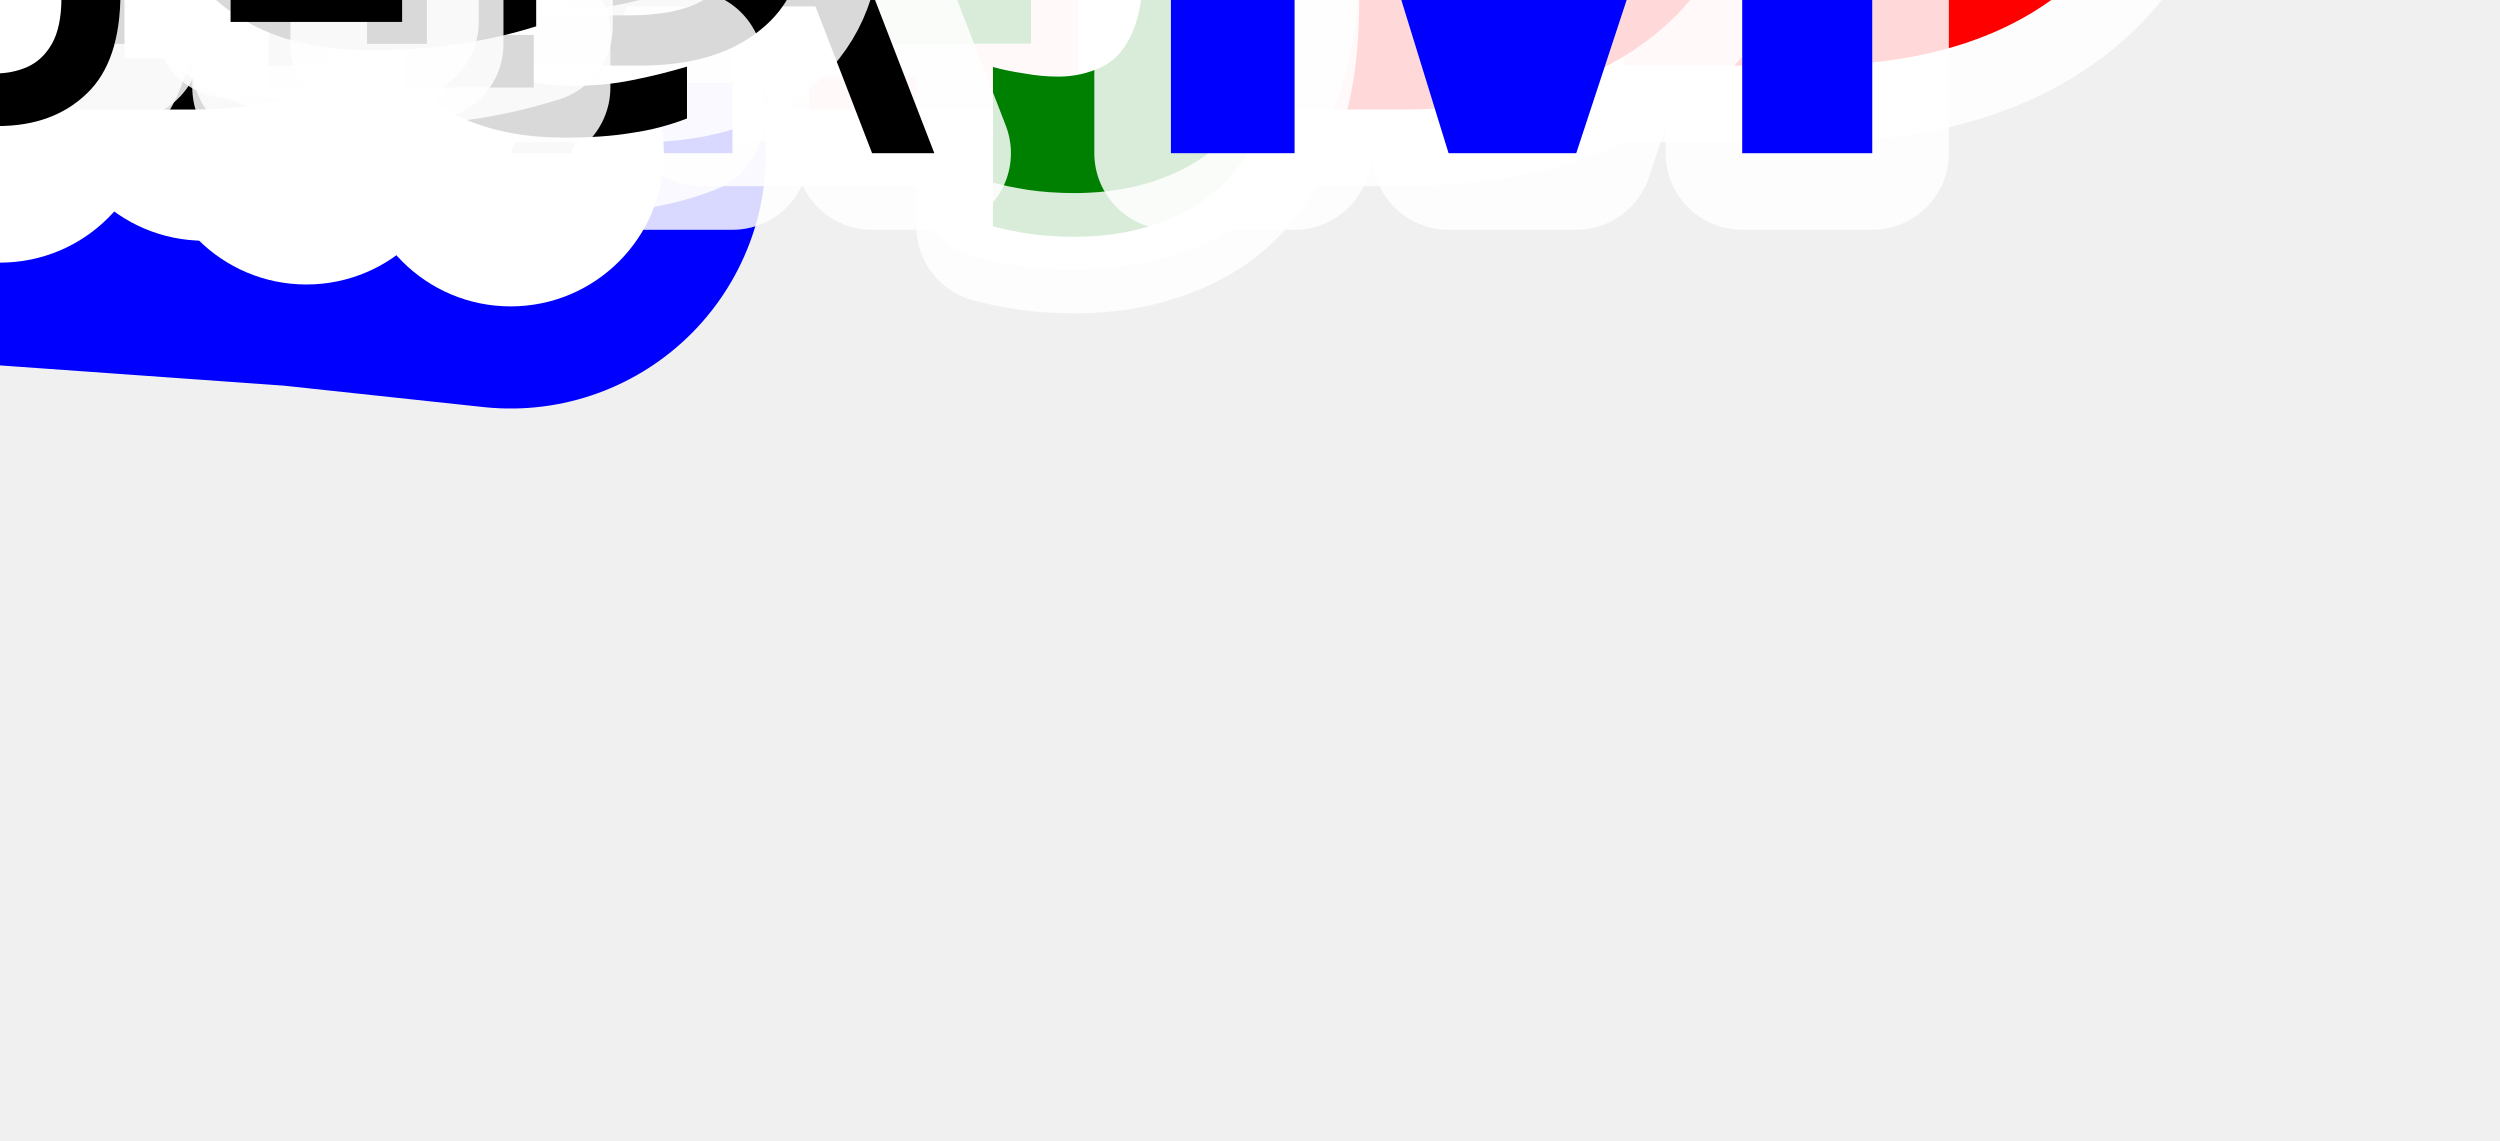
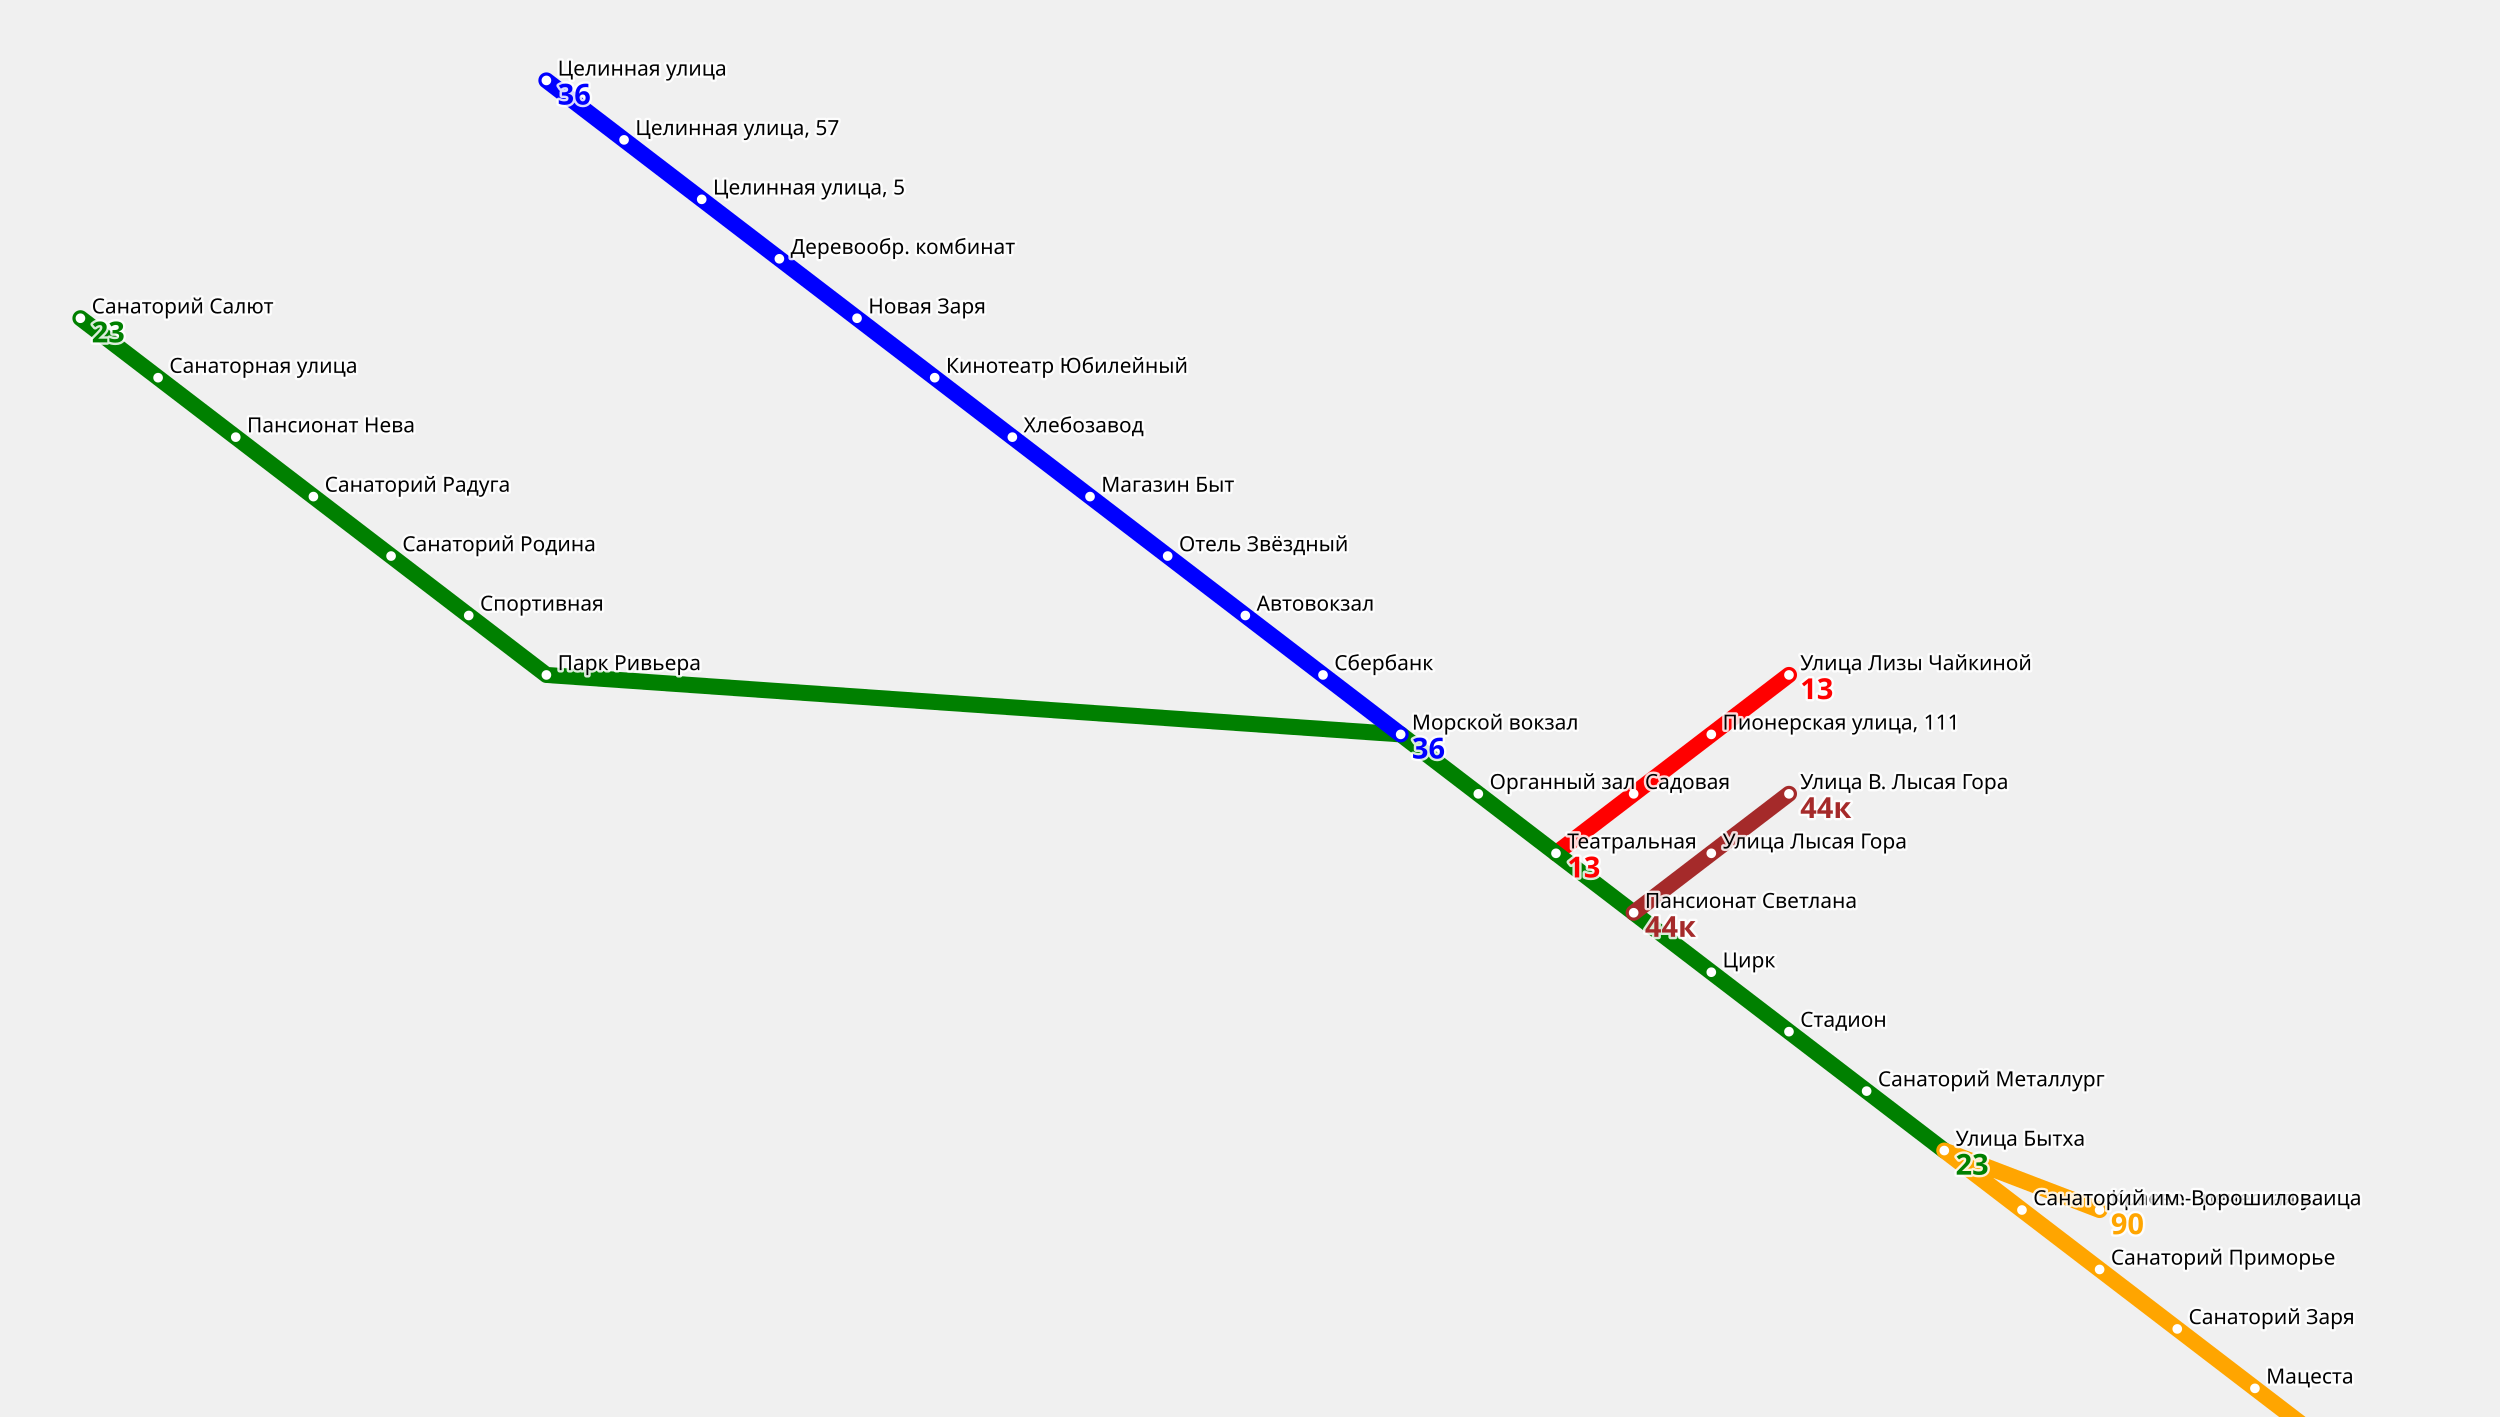
<svg xmlns="http://www.w3.org/2000/svg" version="1.1">
-   <polyline fill="none" stroke="red" stroke-width="10" stroke-linecap="round" stroke-linejoin="round" points="8,1.286 4,1.714 0,2.143 4,1.714 8,1.286 " />
-   <polyline fill="none" stroke="green" stroke-width="10" stroke-linecap="round" stroke-linejoin="round" points="0,0.857 4,0.429 0,0 4,0.429 0,0.857 " />
-   <polyline fill="none" stroke="blue" stroke-width="10" stroke-linecap="round" stroke-linejoin="round" points="10,3 8,1.286 6,2.571 0,2.143 2,0.857 4,0.429 0,0.857 2,0.857 4,1.286 0,0 4,1.286 2,0.857 4,1.714 6,2.571 10,3 " />
-   <text fill="rgba(255,255,255,0.85)" stroke="rgba(255,255,255,0.85)" stroke-width="3" stroke-linecap="round" stroke-linejoin="round" x="8" y="1.286" dx="0" dy="0" font-size="18" font-family="Verdana" font-weight="bold">BED</text>
-   <text fill="red" stroke="none" stroke-width="1" x="8" y="1.286" dx="0" dy="0" font-size="18" font-family="Verdana" font-weight="bold">BED</text>
-   <text fill="rgba(255,255,255,0.85)" stroke="rgba(255,255,255,0.85)" stroke-width="3" stroke-linecap="round" stroke-linejoin="round" x="0" y="2.143" dx="0" dy="0" font-size="18" font-family="Verdana" font-weight="bold">BED</text>
-   <text fill="red" stroke="none" stroke-width="1" x="0" y="2.143" dx="0" dy="0" font-size="18" font-family="Verdana" font-weight="bold">BED</text>
-   <text fill="rgba(255,255,255,0.85)" stroke="rgba(255,255,255,0.85)" stroke-width="3" stroke-linecap="round" stroke-linejoin="round" x="0" y="0.857" dx="0" dy="0" font-size="18" font-family="Verdana" font-weight="bold">HIJ</text>
-   <text fill="green" stroke="none" stroke-width="1" x="0" y="0.857" dx="0" dy="0" font-size="18" font-family="Verdana" font-weight="bold">HIJ</text>
-   <text fill="rgba(255,255,255,0.85)" stroke="rgba(255,255,255,0.85)" stroke-width="3" stroke-linecap="round" stroke-linejoin="round" x="0" y="0" dx="0" dy="0" font-size="18" font-family="Verdana" font-weight="bold">HIJ</text>
-   <text fill="green" stroke="none" stroke-width="1" x="0" y="0" dx="0" dy="0" font-size="18" font-family="Verdana" font-weight="bold">HIJ</text>
-   <text fill="rgba(255,255,255,0.85)" stroke="rgba(255,255,255,0.85)" stroke-width="3" stroke-linecap="round" stroke-linejoin="round" x="10" y="3" dx="0" dy="0" font-size="18" font-family="Verdana" font-weight="bold">PM</text>
-   <text fill="blue" stroke="none" stroke-width="1" x="10" y="3" dx="0" dy="0" font-size="18" font-family="Verdana" font-weight="bold">PM</text>
-   <circle fill="white" stroke="none" stroke-width="1" cx="10" cy="3" r="3" />
-   <circle fill="white" stroke="none" stroke-width="1" cx="8" cy="1.286" r="3" />
-   <circle fill="white" stroke="none" stroke-width="1" cx="6" cy="2.571" r="3" />
-   <circle fill="white" stroke="none" stroke-width="1" cx="0" cy="2.143" r="3" />
-   <circle fill="white" stroke="none" stroke-width="1" cx="4" cy="1.714" r="3" />
-   <circle fill="white" stroke="none" stroke-width="1" cx="4" cy="1.286" r="3" />
-   <circle fill="white" stroke="none" stroke-width="1" cx="2" cy="0.857" r="3" />
-   <circle fill="white" stroke="none" stroke-width="1" cx="0" cy="0.857" r="3" />
-   <circle fill="white" stroke="none" stroke-width="1" cx="4" cy="0.429" r="3" />
-   <circle fill="white" stroke="none" stroke-width="1" cx="0" cy="0" r="3" />
-   <text fill="rgba(255,255,255,0.85)" stroke="rgba(255,255,255,0.85)" stroke-width="3" stroke-linecap="round" stroke-linejoin="round" x="10" y="3" dx="0" dy="0" font-size="13" font-family="Verdana">A</text>
-   <text fill="black" stroke="none" stroke-width="1" x="10" y="3" dx="0" dy="0" font-size="13" font-family="Verdana">A</text>
-   <text fill="rgba(255,255,255,0.85)" stroke="rgba(255,255,255,0.85)" stroke-width="3" stroke-linecap="round" stroke-linejoin="round" x="8" y="1.286" dx="0" dy="0" font-size="13" font-family="Verdana">B</text>
-   <text fill="black" stroke="none" stroke-width="1" x="8" y="1.286" dx="0" dy="0" font-size="13" font-family="Verdana">B</text>
-   <text fill="rgba(255,255,255,0.85)" stroke="rgba(255,255,255,0.85)" stroke-width="3" stroke-linecap="round" stroke-linejoin="round" x="6" y="2.571" dx="0" dy="0" font-size="13" font-family="Verdana">C</text>
-   <text fill="black" stroke="none" stroke-width="1" x="6" y="2.571" dx="0" dy="0" font-size="13" font-family="Verdana">C</text>
-   <text fill="rgba(255,255,255,0.85)" stroke="rgba(255,255,255,0.85)" stroke-width="3" stroke-linecap="round" stroke-linejoin="round" x="0" y="2.143" dx="0" dy="0" font-size="13" font-family="Verdana">D</text>
-   <text fill="black" stroke="none" stroke-width="1" x="0" y="2.143" dx="0" dy="0" font-size="13" font-family="Verdana">D</text>
-   <text fill="rgba(255,255,255,0.85)" stroke="rgba(255,255,255,0.85)" stroke-width="3" stroke-linecap="round" stroke-linejoin="round" x="4" y="1.714" dx="0" dy="0" font-size="13" font-family="Verdana">E</text>
-   <text fill="black" stroke="none" stroke-width="1" x="4" y="1.714" dx="0" dy="0" font-size="13" font-family="Verdana">E</text>
-   <text fill="rgba(255,255,255,0.85)" stroke="rgba(255,255,255,0.85)" stroke-width="3" stroke-linecap="round" stroke-linejoin="round" x="4" y="1.286" dx="0" dy="0" font-size="13" font-family="Verdana">F</text>
-   <text fill="black" stroke="none" stroke-width="1" x="4" y="1.286" dx="0" dy="0" font-size="13" font-family="Verdana">F</text>
-   <text fill="rgba(255,255,255,0.85)" stroke="rgba(255,255,255,0.85)" stroke-width="3" stroke-linecap="round" stroke-linejoin="round" x="2" y="0.857" dx="0" dy="0" font-size="13" font-family="Verdana">G</text>
-   <text fill="black" stroke="none" stroke-width="1" x="2" y="0.857" dx="0" dy="0" font-size="13" font-family="Verdana">G</text>
-   <text fill="rgba(255,255,255,0.85)" stroke="rgba(255,255,255,0.85)" stroke-width="3" stroke-linecap="round" stroke-linejoin="round" x="0" y="0.857" dx="0" dy="0" font-size="13" font-family="Verdana">H</text>
-   <text fill="black" stroke="none" stroke-width="1" x="0" y="0.857" dx="0" dy="0" font-size="13" font-family="Verdana">H</text>
-   <text fill="rgba(255,255,255,0.85)" stroke="rgba(255,255,255,0.85)" stroke-width="3" stroke-linecap="round" stroke-linejoin="round" x="4" y="0.429" dx="0" dy="0" font-size="13" font-family="Verdana">I</text>
-   <text fill="black" stroke="none" stroke-width="1" x="4" y="0.429" dx="0" dy="0" font-size="13" font-family="Verdana">I</text>
-   <text fill="rgba(255,255,255,0.85)" stroke="rgba(255,255,255,0.85)" stroke-width="3" stroke-linecap="round" stroke-linejoin="round" x="0" y="0" dx="0" dy="0" font-size="13" font-family="Verdana">J</text>
-   <text fill="black" stroke="none" stroke-width="1" x="0" y="0" dx="0" dy="0" font-size="13" font-family="Verdana">J</text>
+   <polyline fill="none" stroke="red" stroke-width="10" stroke-linecap="round" stroke-linejoin="round" points="1112.07,419.565 1063.79,456.522 1015.52,493.478 967.241,530.435 1015.52,493.478 1063.79,456.522 1112.07,419.565 " />
+   <polyline fill="none" stroke="green" stroke-width="10" stroke-linecap="round" stroke-linejoin="round" points="50,197.826 98.276,234.783 146.552,271.739 194.828,308.696 243.103,345.652 291.379,382.609 339.655,419.565 870.69,456.522 918.966,493.478 967.241,530.435 1015.52,567.391 1063.79,604.348 1112.07,641.304 1160.34,678.261 1208.62,715.217 1160.34,678.261 1112.07,641.304 1063.79,604.348 1015.52,567.391 967.241,530.435 918.966,493.478 870.69,456.522 339.655,419.565 291.379,382.609 243.103,345.652 194.828,308.696 146.552,271.739 98.276,234.783 50,197.826 " />
+   <polyline fill="none" stroke="blue" stroke-width="10" stroke-linecap="round" stroke-linejoin="round" points="870.69,456.522 822.414,419.565 774.138,382.609 725.862,345.652 677.586,308.696 629.31,271.739 581.034,234.783 532.759,197.826 484.483,160.87 436.207,123.913 387.931,86.957 339.655,50 387.931,86.957 436.207,123.913 484.483,160.87 532.759,197.826 581.034,234.783 629.31,271.739 677.586,308.696 725.862,345.652 774.138,382.609 822.414,419.565 870.69,456.522 " />
+   <polyline fill="none" stroke="brown" stroke-width="10" stroke-linecap="round" stroke-linejoin="round" points="1015.52,567.391 1063.79,530.435 1112.07,493.478 1063.79,530.435 1015.52,567.391 " />
+   <polyline fill="none" stroke="orange" stroke-width="10" stroke-linecap="round" stroke-linejoin="round" points="1305.17,752.174 1208.62,715.217 1256.9,752.174 1305.17,789.13 1353.45,826.087 1401.72,863.043 1450,900 1401.72,863.043 1353.45,826.087 1305.17,789.13 1256.9,752.174 1208.62,715.217 1305.17,752.174 " />
+   <text fill="rgba(255,255,255,0.85)" stroke="rgba(255,255,255,0.85)" stroke-width="3" stroke-linecap="round" stroke-linejoin="round" x="1112.07" y="419.565" dx="7" dy="15" font-size="18" font-family="Verdana" font-weight="bold">13</text>
+   <text fill="red" stroke="none" stroke-width="1" x="1112.07" y="419.565" dx="7" dy="15" font-size="18" font-family="Verdana" font-weight="bold">13</text>
+   <text fill="rgba(255,255,255,0.85)" stroke="rgba(255,255,255,0.85)" stroke-width="3" stroke-linecap="round" stroke-linejoin="round" x="967.241" y="530.435" dx="7" dy="15" font-size="18" font-family="Verdana" font-weight="bold">13</text>
+   <text fill="red" stroke="none" stroke-width="1" x="967.241" y="530.435" dx="7" dy="15" font-size="18" font-family="Verdana" font-weight="bold">13</text>
+   <text fill="rgba(255,255,255,0.85)" stroke="rgba(255,255,255,0.85)" stroke-width="3" stroke-linecap="round" stroke-linejoin="round" x="50" y="197.826" dx="7" dy="15" font-size="18" font-family="Verdana" font-weight="bold">23</text>
+   <text fill="green" stroke="none" stroke-width="1" x="50" y="197.826" dx="7" dy="15" font-size="18" font-family="Verdana" font-weight="bold">23</text>
+   <text fill="rgba(255,255,255,0.85)" stroke="rgba(255,255,255,0.85)" stroke-width="3" stroke-linecap="round" stroke-linejoin="round" x="1208.62" y="715.217" dx="7" dy="15" font-size="18" font-family="Verdana" font-weight="bold">23</text>
+   <text fill="green" stroke="none" stroke-width="1" x="1208.62" y="715.217" dx="7" dy="15" font-size="18" font-family="Verdana" font-weight="bold">23</text>
+   <text fill="rgba(255,255,255,0.85)" stroke="rgba(255,255,255,0.85)" stroke-width="3" stroke-linecap="round" stroke-linejoin="round" x="870.69" y="456.522" dx="7" dy="15" font-size="18" font-family="Verdana" font-weight="bold">36</text>
+   <text fill="blue" stroke="none" stroke-width="1" x="870.69" y="456.522" dx="7" dy="15" font-size="18" font-family="Verdana" font-weight="bold">36</text>
+   <text fill="rgba(255,255,255,0.85)" stroke="rgba(255,255,255,0.85)" stroke-width="3" stroke-linecap="round" stroke-linejoin="round" x="339.655" y="50" dx="7" dy="15" font-size="18" font-family="Verdana" font-weight="bold">36</text>
+   <text fill="blue" stroke="none" stroke-width="1" x="339.655" y="50" dx="7" dy="15" font-size="18" font-family="Verdana" font-weight="bold">36</text>
+   <text fill="rgba(255,255,255,0.85)" stroke="rgba(255,255,255,0.85)" stroke-width="3" stroke-linecap="round" stroke-linejoin="round" x="1015.52" y="567.391" dx="7" dy="15" font-size="18" font-family="Verdana" font-weight="bold">44к</text>
+   <text fill="brown" stroke="none" stroke-width="1" x="1015.52" y="567.391" dx="7" dy="15" font-size="18" font-family="Verdana" font-weight="bold">44к</text>
+   <text fill="rgba(255,255,255,0.85)" stroke="rgba(255,255,255,0.85)" stroke-width="3" stroke-linecap="round" stroke-linejoin="round" x="1112.07" y="493.478" dx="7" dy="15" font-size="18" font-family="Verdana" font-weight="bold">44к</text>
+   <text fill="brown" stroke="none" stroke-width="1" x="1112.07" y="493.478" dx="7" dy="15" font-size="18" font-family="Verdana" font-weight="bold">44к</text>
+   <text fill="rgba(255,255,255,0.85)" stroke="rgba(255,255,255,0.85)" stroke-width="3" stroke-linecap="round" stroke-linejoin="round" x="1305.17" y="752.174" dx="7" dy="15" font-size="18" font-family="Verdana" font-weight="bold">90</text>
+   <text fill="orange" stroke="none" stroke-width="1" x="1305.17" y="752.174" dx="7" dy="15" font-size="18" font-family="Verdana" font-weight="bold">90</text>
+   <text fill="rgba(255,255,255,0.85)" stroke="rgba(255,255,255,0.85)" stroke-width="3" stroke-linecap="round" stroke-linejoin="round" x="1450" y="900" dx="7" dy="15" font-size="18" font-family="Verdana" font-weight="bold">90</text>
+   <text fill="orange" stroke="none" stroke-width="1" x="1450" y="900" dx="7" dy="15" font-size="18" font-family="Verdana" font-weight="bold">90</text>
+   <circle fill="white" stroke="none" stroke-width="1" cx="774.138" cy="382.609" r="3" />
+   <circle fill="white" stroke="none" stroke-width="1" cx="484.483" cy="160.87" r="3" />
+   <circle fill="white" stroke="none" stroke-width="1" cx="581.034" cy="234.783" r="3" />
+   <circle fill="white" stroke="none" stroke-width="1" cx="1305.17" cy="752.174" r="3" />
+   <circle fill="white" stroke="none" stroke-width="1" cx="677.586" cy="308.696" r="3" />
+   <circle fill="white" stroke="none" stroke-width="1" cx="1401.72" cy="863.043" r="3" />
+   <circle fill="white" stroke="none" stroke-width="1" cx="1450" cy="900" r="3" />
+   <circle fill="white" stroke="none" stroke-width="1" cx="870.69" cy="456.522" r="3" />
+   <circle fill="white" stroke="none" stroke-width="1" cx="532.759" cy="197.826" r="3" />
+   <circle fill="white" stroke="none" stroke-width="1" cx="918.966" cy="493.478" r="3" />
+   <circle fill="white" stroke="none" stroke-width="1" cx="725.862" cy="345.652" r="3" />
+   <circle fill="white" stroke="none" stroke-width="1" cx="146.552" cy="271.739" r="3" />
+   <circle fill="white" stroke="none" stroke-width="1" cx="1015.52" cy="567.391" r="3" />
+   <circle fill="white" stroke="none" stroke-width="1" cx="339.655" cy="419.565" r="3" />
+   <circle fill="white" stroke="none" stroke-width="1" cx="1063.79" cy="456.522" r="3" />
+   <circle fill="white" stroke="none" stroke-width="1" cx="1015.52" cy="493.478" r="3" />
+   <circle fill="white" stroke="none" stroke-width="1" cx="1353.45" cy="826.087" r="3" />
+   <circle fill="white" stroke="none" stroke-width="1" cx="1160.34" cy="678.261" r="3" />
+   <circle fill="white" stroke="none" stroke-width="1" cx="1305.17" cy="789.13" r="3" />
+   <circle fill="white" stroke="none" stroke-width="1" cx="194.828" cy="308.696" r="3" />
+   <circle fill="white" stroke="none" stroke-width="1" cx="243.103" cy="345.652" r="3" />
+   <circle fill="white" stroke="none" stroke-width="1" cx="50" cy="197.826" r="3" />
+   <circle fill="white" stroke="none" stroke-width="1" cx="1256.9" cy="752.174" r="3" />
+   <circle fill="white" stroke="none" stroke-width="1" cx="98.276" cy="234.783" r="3" />
+   <circle fill="white" stroke="none" stroke-width="1" cx="822.414" cy="419.565" r="3" />
+   <circle fill="white" stroke="none" stroke-width="1" cx="291.379" cy="382.609" r="3" />
+   <circle fill="white" stroke="none" stroke-width="1" cx="1112.07" cy="641.304" r="3" />
+   <circle fill="white" stroke="none" stroke-width="1" cx="967.241" cy="530.435" r="3" />
+   <circle fill="white" stroke="none" stroke-width="1" cx="1208.62" cy="715.217" r="3" />
+   <circle fill="white" stroke="none" stroke-width="1" cx="1112.07" cy="493.478" r="3" />
+   <circle fill="white" stroke="none" stroke-width="1" cx="1112.07" cy="419.565" r="3" />
+   <circle fill="white" stroke="none" stroke-width="1" cx="1063.79" cy="530.435" r="3" />
+   <circle fill="white" stroke="none" stroke-width="1" cx="629.31" cy="271.739" r="3" />
+   <circle fill="white" stroke="none" stroke-width="1" cx="339.655" cy="50" r="3" />
+   <circle fill="white" stroke="none" stroke-width="1" cx="436.207" cy="123.913" r="3" />
+   <circle fill="white" stroke="none" stroke-width="1" cx="387.931" cy="86.957" r="3" />
+   <circle fill="white" stroke="none" stroke-width="1" cx="1063.79" cy="604.348" r="3" />
+   <text fill="rgba(255,255,255,0.85)" stroke="rgba(255,255,255,0.85)" stroke-width="3" stroke-linecap="round" stroke-linejoin="round" x="774.138" y="382.609" dx="7" dy="-3" font-size="13" font-family="Verdana">Автовокзал</text>
+   <text fill="black" stroke="none" stroke-width="1" x="774.138" y="382.609" dx="7" dy="-3" font-size="13" font-family="Verdana">Автовокзал</text>
+   <text fill="rgba(255,255,255,0.85)" stroke="rgba(255,255,255,0.85)" stroke-width="3" stroke-linecap="round" stroke-linejoin="round" x="484.483" y="160.87" dx="7" dy="-3" font-size="13" font-family="Verdana">Деревообр. комбинат</text>
+   <text fill="black" stroke="none" stroke-width="1" x="484.483" y="160.87" dx="7" dy="-3" font-size="13" font-family="Verdana">Деревообр. комбинат</text>
+   <text fill="rgba(255,255,255,0.85)" stroke="rgba(255,255,255,0.85)" stroke-width="3" stroke-linecap="round" stroke-linejoin="round" x="581.034" y="234.783" dx="7" dy="-3" font-size="13" font-family="Verdana">Кинотеатр Юбилейный</text>
+   <text fill="black" stroke="none" stroke-width="1" x="581.034" y="234.783" dx="7" dy="-3" font-size="13" font-family="Verdana">Кинотеатр Юбилейный</text>
+   <text fill="rgba(255,255,255,0.85)" stroke="rgba(255,255,255,0.85)" stroke-width="3" stroke-linecap="round" stroke-linejoin="round" x="1305.17" y="752.174" dx="7" dy="-3" font-size="13" font-family="Verdana">Краево-Греческая улица</text>
+   <text fill="black" stroke="none" stroke-width="1" x="1305.17" y="752.174" dx="7" dy="-3" font-size="13" font-family="Verdana">Краево-Греческая улица</text>
+   <text fill="rgba(255,255,255,0.85)" stroke="rgba(255,255,255,0.85)" stroke-width="3" stroke-linecap="round" stroke-linejoin="round" x="677.586" y="308.696" dx="7" dy="-3" font-size="13" font-family="Verdana">Магазин Быт</text>
+   <text fill="black" stroke="none" stroke-width="1" x="677.586" y="308.696" dx="7" dy="-3" font-size="13" font-family="Verdana">Магазин Быт</text>
+   <text fill="rgba(255,255,255,0.85)" stroke="rgba(255,255,255,0.85)" stroke-width="3" stroke-linecap="round" stroke-linejoin="round" x="1401.72" y="863.043" dx="7" dy="-3" font-size="13" font-family="Verdana">Мацеста</text>
+   <text fill="black" stroke="none" stroke-width="1" x="1401.72" y="863.043" dx="7" dy="-3" font-size="13" font-family="Verdana">Мацеста</text>
+   <text fill="rgba(255,255,255,0.85)" stroke="rgba(255,255,255,0.85)" stroke-width="3" stroke-linecap="round" stroke-linejoin="round" x="1450" y="900" dx="7" dy="-3" font-size="13" font-family="Verdana">Мацестинская долина</text>
+   <text fill="black" stroke="none" stroke-width="1" x="1450" y="900" dx="7" dy="-3" font-size="13" font-family="Verdana">Мацестинская долина</text>
+   <text fill="rgba(255,255,255,0.85)" stroke="rgba(255,255,255,0.85)" stroke-width="3" stroke-linecap="round" stroke-linejoin="round" x="870.69" y="456.522" dx="7" dy="-3" font-size="13" font-family="Verdana">Морской вокзал</text>
+   <text fill="black" stroke="none" stroke-width="1" x="870.69" y="456.522" dx="7" dy="-3" font-size="13" font-family="Verdana">Морской вокзал</text>
+   <text fill="rgba(255,255,255,0.85)" stroke="rgba(255,255,255,0.85)" stroke-width="3" stroke-linecap="round" stroke-linejoin="round" x="532.759" y="197.826" dx="7" dy="-3" font-size="13" font-family="Verdana">Новая Заря</text>
+   <text fill="black" stroke="none" stroke-width="1" x="532.759" y="197.826" dx="7" dy="-3" font-size="13" font-family="Verdana">Новая Заря</text>
+   <text fill="rgba(255,255,255,0.85)" stroke="rgba(255,255,255,0.85)" stroke-width="3" stroke-linecap="round" stroke-linejoin="round" x="918.966" y="493.478" dx="7" dy="-3" font-size="13" font-family="Verdana">Органный зал</text>
+   <text fill="black" stroke="none" stroke-width="1" x="918.966" y="493.478" dx="7" dy="-3" font-size="13" font-family="Verdana">Органный зал</text>
+   <text fill="rgba(255,255,255,0.85)" stroke="rgba(255,255,255,0.85)" stroke-width="3" stroke-linecap="round" stroke-linejoin="round" x="725.862" y="345.652" dx="7" dy="-3" font-size="13" font-family="Verdana">Отель Звёздный</text>
+   <text fill="black" stroke="none" stroke-width="1" x="725.862" y="345.652" dx="7" dy="-3" font-size="13" font-family="Verdana">Отель Звёздный</text>
+   <text fill="rgba(255,255,255,0.85)" stroke="rgba(255,255,255,0.85)" stroke-width="3" stroke-linecap="round" stroke-linejoin="round" x="146.552" y="271.739" dx="7" dy="-3" font-size="13" font-family="Verdana">Пансионат Нева</text>
+   <text fill="black" stroke="none" stroke-width="1" x="146.552" y="271.739" dx="7" dy="-3" font-size="13" font-family="Verdana">Пансионат Нева</text>
+   <text fill="rgba(255,255,255,0.85)" stroke="rgba(255,255,255,0.85)" stroke-width="3" stroke-linecap="round" stroke-linejoin="round" x="1015.52" y="567.391" dx="7" dy="-3" font-size="13" font-family="Verdana">Пансионат Светлана</text>
+   <text fill="black" stroke="none" stroke-width="1" x="1015.52" y="567.391" dx="7" dy="-3" font-size="13" font-family="Verdana">Пансионат Светлана</text>
+   <text fill="rgba(255,255,255,0.85)" stroke="rgba(255,255,255,0.85)" stroke-width="3" stroke-linecap="round" stroke-linejoin="round" x="339.655" y="419.565" dx="7" dy="-3" font-size="13" font-family="Verdana">Парк Ривьера</text>
+   <text fill="black" stroke="none" stroke-width="1" x="339.655" y="419.565" dx="7" dy="-3" font-size="13" font-family="Verdana">Парк Ривьера</text>
+   <text fill="rgba(255,255,255,0.85)" stroke="rgba(255,255,255,0.85)" stroke-width="3" stroke-linecap="round" stroke-linejoin="round" x="1063.79" y="456.522" dx="7" dy="-3" font-size="13" font-family="Verdana">Пионерская улица, 111</text>
+   <text fill="black" stroke="none" stroke-width="1" x="1063.79" y="456.522" dx="7" dy="-3" font-size="13" font-family="Verdana">Пионерская улица, 111</text>
+   <text fill="rgba(255,255,255,0.85)" stroke="rgba(255,255,255,0.85)" stroke-width="3" stroke-linecap="round" stroke-linejoin="round" x="1015.52" y="493.478" dx="7" dy="-3" font-size="13" font-family="Verdana">Садовая</text>
+   <text fill="black" stroke="none" stroke-width="1" x="1015.52" y="493.478" dx="7" dy="-3" font-size="13" font-family="Verdana">Садовая</text>
+   <text fill="rgba(255,255,255,0.85)" stroke="rgba(255,255,255,0.85)" stroke-width="3" stroke-linecap="round" stroke-linejoin="round" x="1353.45" y="826.087" dx="7" dy="-3" font-size="13" font-family="Verdana">Санаторий Заря</text>
+   <text fill="black" stroke="none" stroke-width="1" x="1353.45" y="826.087" dx="7" dy="-3" font-size="13" font-family="Verdana">Санаторий Заря</text>
+   <text fill="rgba(255,255,255,0.85)" stroke="rgba(255,255,255,0.85)" stroke-width="3" stroke-linecap="round" stroke-linejoin="round" x="1160.34" y="678.261" dx="7" dy="-3" font-size="13" font-family="Verdana">Санаторий Металлург</text>
+   <text fill="black" stroke="none" stroke-width="1" x="1160.34" y="678.261" dx="7" dy="-3" font-size="13" font-family="Verdana">Санаторий Металлург</text>
+   <text fill="rgba(255,255,255,0.85)" stroke="rgba(255,255,255,0.85)" stroke-width="3" stroke-linecap="round" stroke-linejoin="round" x="1305.17" y="789.13" dx="7" dy="-3" font-size="13" font-family="Verdana">Санаторий Приморье</text>
+   <text fill="black" stroke="none" stroke-width="1" x="1305.17" y="789.13" dx="7" dy="-3" font-size="13" font-family="Verdana">Санаторий Приморье</text>
+   <text fill="rgba(255,255,255,0.85)" stroke="rgba(255,255,255,0.85)" stroke-width="3" stroke-linecap="round" stroke-linejoin="round" x="194.828" y="308.696" dx="7" dy="-3" font-size="13" font-family="Verdana">Санаторий Радуга</text>
+   <text fill="black" stroke="none" stroke-width="1" x="194.828" y="308.696" dx="7" dy="-3" font-size="13" font-family="Verdana">Санаторий Радуга</text>
+   <text fill="rgba(255,255,255,0.85)" stroke="rgba(255,255,255,0.85)" stroke-width="3" stroke-linecap="round" stroke-linejoin="round" x="243.103" y="345.652" dx="7" dy="-3" font-size="13" font-family="Verdana">Санаторий Родина</text>
+   <text fill="black" stroke="none" stroke-width="1" x="243.103" y="345.652" dx="7" dy="-3" font-size="13" font-family="Verdana">Санаторий Родина</text>
+   <text fill="rgba(255,255,255,0.85)" stroke="rgba(255,255,255,0.85)" stroke-width="3" stroke-linecap="round" stroke-linejoin="round" x="50" y="197.826" dx="7" dy="-3" font-size="13" font-family="Verdana">Санаторий Салют</text>
+   <text fill="black" stroke="none" stroke-width="1" x="50" y="197.826" dx="7" dy="-3" font-size="13" font-family="Verdana">Санаторий Салют</text>
+   <text fill="rgba(255,255,255,0.85)" stroke="rgba(255,255,255,0.85)" stroke-width="3" stroke-linecap="round" stroke-linejoin="round" x="1256.9" y="752.174" dx="7" dy="-3" font-size="13" font-family="Verdana">Санаторий им. Ворошилова</text>
+   <text fill="black" stroke="none" stroke-width="1" x="1256.9" y="752.174" dx="7" dy="-3" font-size="13" font-family="Verdana">Санаторий им. Ворошилова</text>
+   <text fill="rgba(255,255,255,0.85)" stroke="rgba(255,255,255,0.85)" stroke-width="3" stroke-linecap="round" stroke-linejoin="round" x="98.276" y="234.783" dx="7" dy="-3" font-size="13" font-family="Verdana">Санаторная улица</text>
+   <text fill="black" stroke="none" stroke-width="1" x="98.276" y="234.783" dx="7" dy="-3" font-size="13" font-family="Verdana">Санаторная улица</text>
+   <text fill="rgba(255,255,255,0.85)" stroke="rgba(255,255,255,0.85)" stroke-width="3" stroke-linecap="round" stroke-linejoin="round" x="822.414" y="419.565" dx="7" dy="-3" font-size="13" font-family="Verdana">Сбербанк</text>
+   <text fill="black" stroke="none" stroke-width="1" x="822.414" y="419.565" dx="7" dy="-3" font-size="13" font-family="Verdana">Сбербанк</text>
+   <text fill="rgba(255,255,255,0.85)" stroke="rgba(255,255,255,0.85)" stroke-width="3" stroke-linecap="round" stroke-linejoin="round" x="291.379" y="382.609" dx="7" dy="-3" font-size="13" font-family="Verdana">Спортивная</text>
+   <text fill="black" stroke="none" stroke-width="1" x="291.379" y="382.609" dx="7" dy="-3" font-size="13" font-family="Verdana">Спортивная</text>
+   <text fill="rgba(255,255,255,0.85)" stroke="rgba(255,255,255,0.85)" stroke-width="3" stroke-linecap="round" stroke-linejoin="round" x="1112.07" y="641.304" dx="7" dy="-3" font-size="13" font-family="Verdana">Стадион</text>
+   <text fill="black" stroke="none" stroke-width="1" x="1112.07" y="641.304" dx="7" dy="-3" font-size="13" font-family="Verdana">Стадион</text>
+   <text fill="rgba(255,255,255,0.85)" stroke="rgba(255,255,255,0.85)" stroke-width="3" stroke-linecap="round" stroke-linejoin="round" x="967.241" y="530.435" dx="7" dy="-3" font-size="13" font-family="Verdana">Театральная</text>
+   <text fill="black" stroke="none" stroke-width="1" x="967.241" y="530.435" dx="7" dy="-3" font-size="13" font-family="Verdana">Театральная</text>
+   <text fill="rgba(255,255,255,0.85)" stroke="rgba(255,255,255,0.85)" stroke-width="3" stroke-linecap="round" stroke-linejoin="round" x="1208.62" y="715.217" dx="7" dy="-3" font-size="13" font-family="Verdana">Улица Бытха</text>
+   <text fill="black" stroke="none" stroke-width="1" x="1208.62" y="715.217" dx="7" dy="-3" font-size="13" font-family="Verdana">Улица Бытха</text>
+   <text fill="rgba(255,255,255,0.85)" stroke="rgba(255,255,255,0.85)" stroke-width="3" stroke-linecap="round" stroke-linejoin="round" x="1112.07" y="493.478" dx="7" dy="-3" font-size="13" font-family="Verdana">Улица В. Лысая Гора</text>
+   <text fill="black" stroke="none" stroke-width="1" x="1112.07" y="493.478" dx="7" dy="-3" font-size="13" font-family="Verdana">Улица В. Лысая Гора</text>
+   <text fill="rgba(255,255,255,0.85)" stroke="rgba(255,255,255,0.85)" stroke-width="3" stroke-linecap="round" stroke-linejoin="round" x="1112.07" y="419.565" dx="7" dy="-3" font-size="13" font-family="Verdana">Улица Лизы Чайкиной</text>
+   <text fill="black" stroke="none" stroke-width="1" x="1112.07" y="419.565" dx="7" dy="-3" font-size="13" font-family="Verdana">Улица Лизы Чайкиной</text>
+   <text fill="rgba(255,255,255,0.85)" stroke="rgba(255,255,255,0.85)" stroke-width="3" stroke-linecap="round" stroke-linejoin="round" x="1063.79" y="530.435" dx="7" dy="-3" font-size="13" font-family="Verdana">Улица Лысая Гора</text>
+   <text fill="black" stroke="none" stroke-width="1" x="1063.79" y="530.435" dx="7" dy="-3" font-size="13" font-family="Verdana">Улица Лысая Гора</text>
+   <text fill="rgba(255,255,255,0.85)" stroke="rgba(255,255,255,0.85)" stroke-width="3" stroke-linecap="round" stroke-linejoin="round" x="629.31" y="271.739" dx="7" dy="-3" font-size="13" font-family="Verdana">Хлебозавод</text>
+   <text fill="black" stroke="none" stroke-width="1" x="629.31" y="271.739" dx="7" dy="-3" font-size="13" font-family="Verdana">Хлебозавод</text>
+   <text fill="rgba(255,255,255,0.85)" stroke="rgba(255,255,255,0.85)" stroke-width="3" stroke-linecap="round" stroke-linejoin="round" x="339.655" y="50" dx="7" dy="-3" font-size="13" font-family="Verdana">Целинная улица</text>
+   <text fill="black" stroke="none" stroke-width="1" x="339.655" y="50" dx="7" dy="-3" font-size="13" font-family="Verdana">Целинная улица</text>
+   <text fill="rgba(255,255,255,0.85)" stroke="rgba(255,255,255,0.85)" stroke-width="3" stroke-linecap="round" stroke-linejoin="round" x="436.207" y="123.913" dx="7" dy="-3" font-size="13" font-family="Verdana">Целинная улица, 5</text>
+   <text fill="black" stroke="none" stroke-width="1" x="436.207" y="123.913" dx="7" dy="-3" font-size="13" font-family="Verdana">Целинная улица, 5</text>
+   <text fill="rgba(255,255,255,0.85)" stroke="rgba(255,255,255,0.85)" stroke-width="3" stroke-linecap="round" stroke-linejoin="round" x="387.931" y="86.957" dx="7" dy="-3" font-size="13" font-family="Verdana">Целинная улица, 57</text>
+   <text fill="black" stroke="none" stroke-width="1" x="387.931" y="86.957" dx="7" dy="-3" font-size="13" font-family="Verdana">Целинная улица, 57</text>
+   <text fill="rgba(255,255,255,0.85)" stroke="rgba(255,255,255,0.85)" stroke-width="3" stroke-linecap="round" stroke-linejoin="round" x="1063.79" y="604.348" dx="7" dy="-3" font-size="13" font-family="Verdana">Цирк</text>
+   <text fill="black" stroke="none" stroke-width="1" x="1063.79" y="604.348" dx="7" dy="-3" font-size="13" font-family="Verdana">Цирк</text>
</svg>
